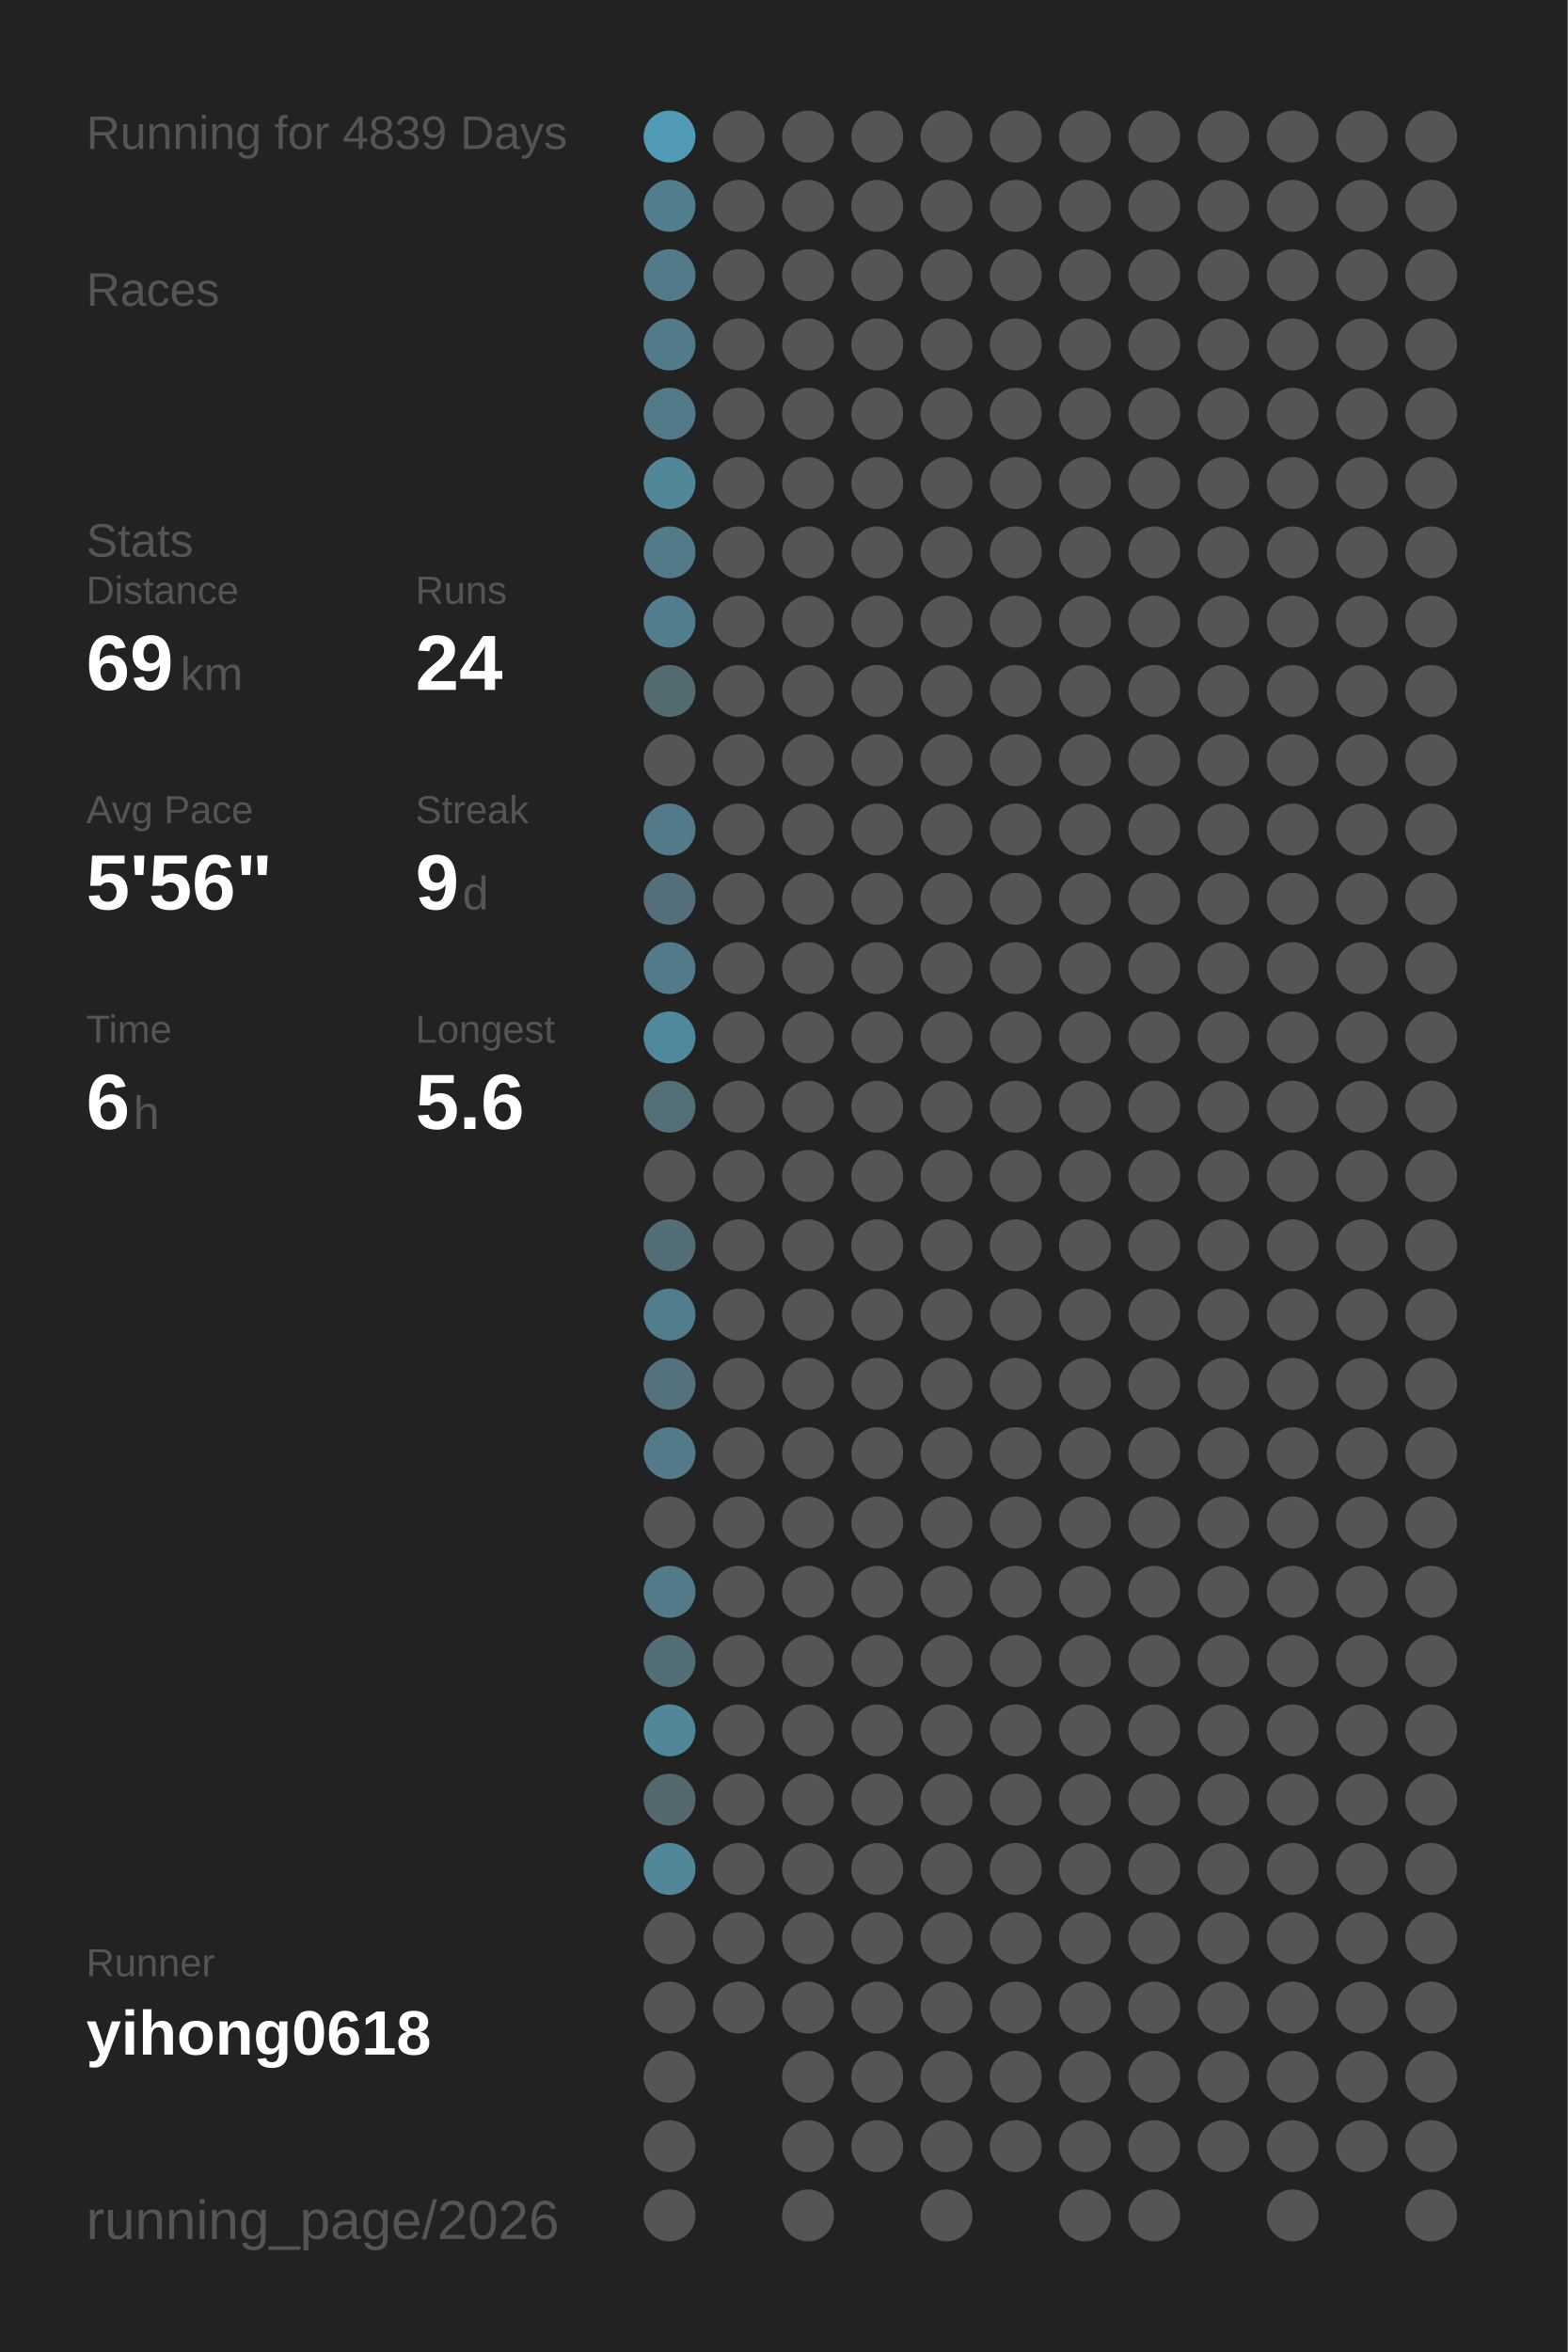
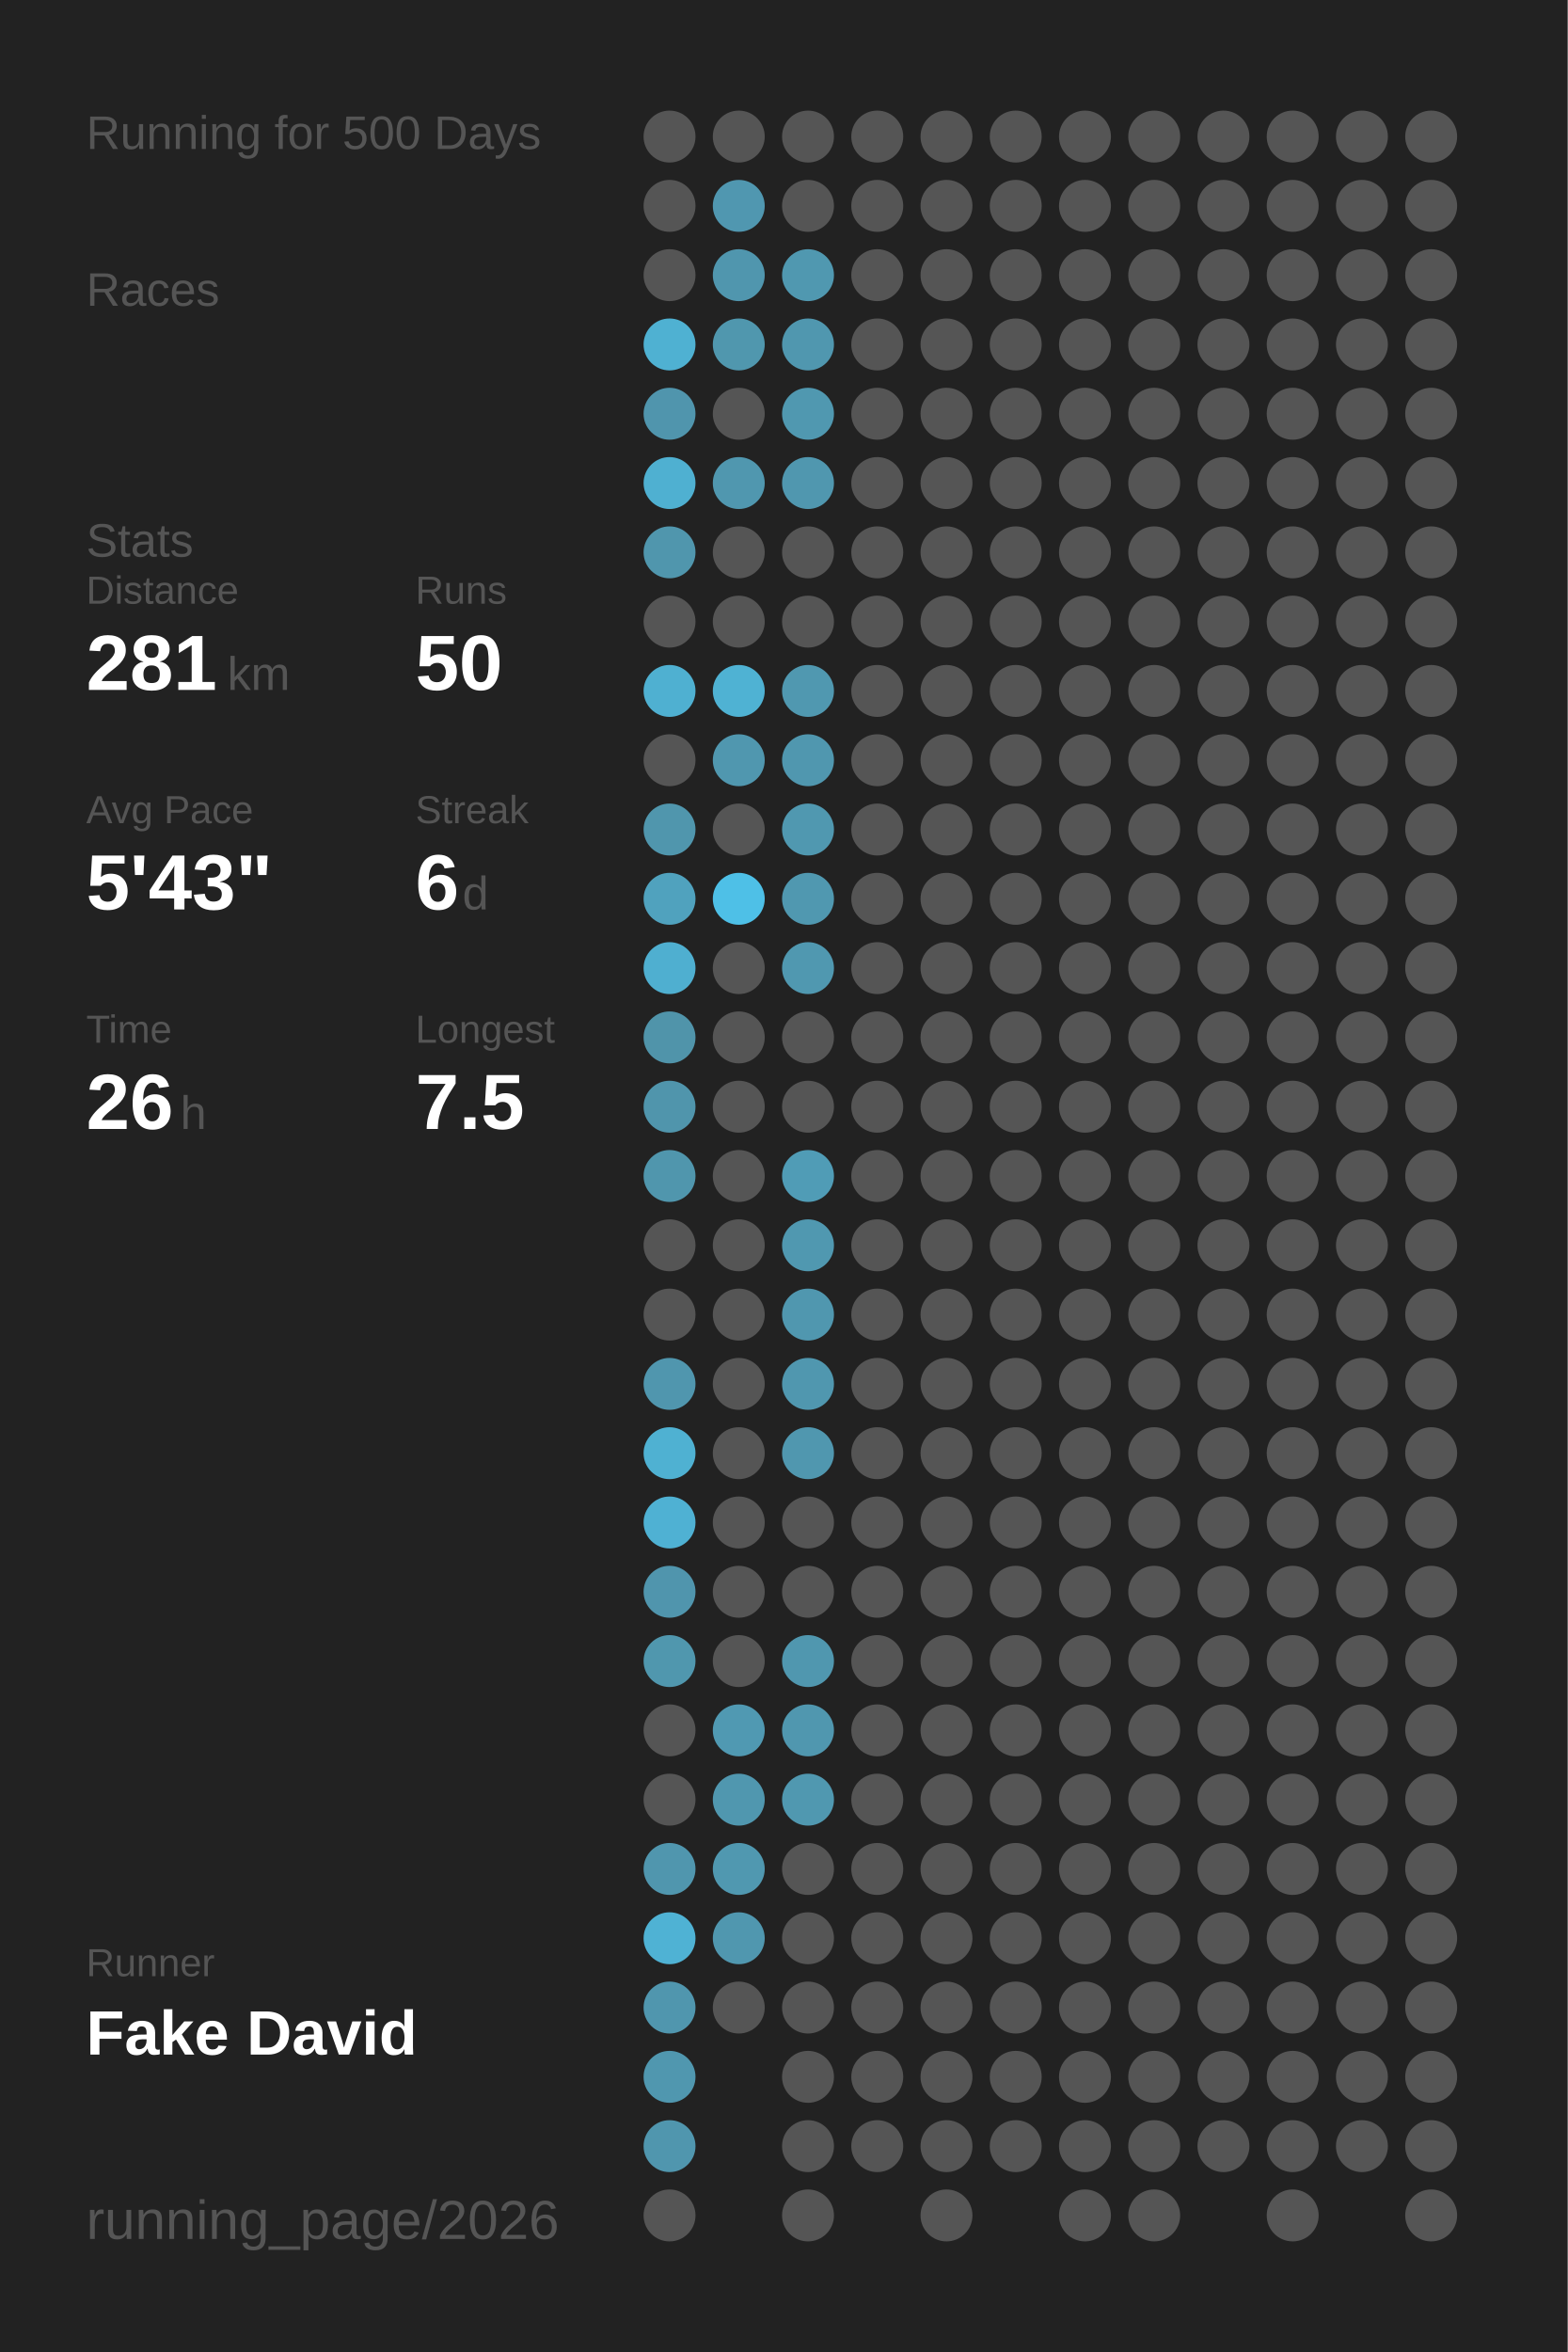
<svg xmlns="http://www.w3.org/2000/svg" baseProfile="full" height="300mm" version="1.1" viewBox="0,0,200,300" width="200mm">
  <defs />
  <rect fill="#222222" height="300" width="200" x="0" y="0" />
-   <text fill="#555555" style="font-size:6px; font-family:Arial;" x="11" y="19">Running for 4839 Days</text>
+   <text fill="#555555" style="font-size:6px; font-family:Arial;" x="11" y="19">Running for 500 Days</text>
  <text fill="#555555" style="font-size:6px; font-family:Arial;" x="11" y="39">Races</text>
  <text fill="#555555" style="font-size:6px; font-family:Arial;" x="11" y="71">Stats</text>
  <text fill="#555555" style="font-size:5px; font-family:Arial;" x="11" y="77">Distance</text>
-   <text fill="#FFFFFF" style="font-size:10px; font-family:Arial; font-weight:bold;" x="11" y="88">69</text>
-   <text fill="#555555" style="font-size:6px; font-family:Arial;" x="23" y="88">km</text>
+   <text fill="#FFFFFF" style="font-size:10px; font-family:Arial; font-weight:bold;" x="11" y="88">281</text>
+   <text fill="#555555" style="font-size:6px; font-family:Arial;" x="29" y="88">km</text>
  <text fill="#555555" style="font-size:5px; font-family:Arial;" x="53" y="77">Runs</text>
-   <text fill="#FFFFFF" style="font-size:10px; font-family:Arial; font-weight:bold;" x="53" y="88">24</text>
+   <text fill="#FFFFFF" style="font-size:10px; font-family:Arial; font-weight:bold;" x="53" y="88">50</text>
  <text fill="#555555" style="font-size:5px; font-family:Arial;" x="11" y="105">Avg Pace</text>
-   <text fill="#FFFFFF" style="font-size:10px; font-family:Arial; font-weight:bold;" x="11" y="116">5'56"</text>
+   <text fill="#FFFFFF" style="font-size:10px; font-family:Arial; font-weight:bold;" x="11" y="116">5'43"</text>
  <text fill="#555555" style="font-size:5px; font-family:Arial;" x="53" y="105">Streak</text>
-   <text fill="#FFFFFF" style="font-size:10px; font-family:Arial; font-weight:bold;" x="53" y="116">9</text>
+   <text fill="#FFFFFF" style="font-size:10px; font-family:Arial; font-weight:bold;" x="53" y="116">6</text>
  <text fill="#555555" style="font-size:6px; font-family:Arial;" x="59" y="116">d</text>
  <text fill="#555555" style="font-size:5px; font-family:Arial;" x="11" y="133">Time</text>
-   <text fill="#FFFFFF" style="font-size:10px; font-family:Arial; font-weight:bold;" x="11" y="144">6</text>
-   <text fill="#555555" style="font-size:6px; font-family:Arial;" x="17" y="144">h</text>
+   <text fill="#FFFFFF" style="font-size:10px; font-family:Arial; font-weight:bold;" x="11" y="144">26</text>
+   <text fill="#555555" style="font-size:6px; font-family:Arial;" x="23" y="144">h</text>
  <text fill="#555555" style="font-size:5px; font-family:Arial;" x="53" y="133">Longest</text>
-   <text fill="#FFFFFF" style="font-size:10px; font-family:Arial; font-weight:bold;" x="53" y="144">5.6</text>
+   <text fill="#FFFFFF" style="font-size:10px; font-family:Arial; font-weight:bold;" x="53" y="144">7.5</text>
  <text fill="#555555" style="font-size:5px; font-family:Arial;" x="11" y="252.065">Runner</text>
-   <text fill="#FFFFFF" style="font-size:8px; font-family:Arial; font-weight:bold;" x="11" y="262.065">yihong0618</text>
+   <text fill="#FFFFFF" style="font-size:8px; font-family:Arial; font-weight:bold;" x="11" y="262.065">Fake David</text>
  <text fill="#555555" style="font-size:7px; font-family:Arial;" x="11" y="285.581">running_page/2026</text>
-   <circle cx="85.417" cy="17.419" fill="#509ab3" r="3.312" />
-   <circle cx="85.417" cy="26.258" fill="#527f8e" r="3.312" />
-   <circle cx="85.417" cy="35.097" fill="#527a88" r="3.312" />
-   <circle cx="85.417" cy="43.935" fill="#527a88" r="3.312" />
-   <circle cx="85.417" cy="52.774" fill="#527a88" r="3.312" />
-   <circle cx="85.417" cy="61.613" fill="#518799" r="3.312" />
-   <circle cx="85.417" cy="70.452" fill="#527a88" r="3.312" />
-   <circle cx="85.417" cy="79.29" fill="#527d8c" r="3.312" />
-   <circle cx="85.417" cy="88.129" fill="#536a71" r="3.312" />
+   <circle cx="85.417" cy="17.419" fill="#555555" r="3.312" />
+   <circle cx="85.417" cy="26.258" fill="#555555" r="3.312" />
+   <circle cx="85.417" cy="35.097" fill="#555555" r="3.312" />
+   <circle cx="85.417" cy="43.935" fill="#4fb1d2" r="3.312" />
+   <circle cx="85.417" cy="52.774" fill="#5095ad" r="3.312" />
+   <circle cx="85.417" cy="61.613" fill="#4fb0d1" r="3.312" />
+   <circle cx="85.417" cy="70.452" fill="#5096ad" r="3.312" />
+   <circle cx="85.417" cy="79.29" fill="#555555" r="3.312" />
+   <circle cx="85.417" cy="88.129" fill="#4fb0d1" r="3.312" />
  <circle cx="85.417" cy="96.968" fill="#555555" r="3.312" />
-   <circle cx="85.417" cy="105.806" fill="#527a88" r="3.312" />
-   <circle cx="85.417" cy="114.645" fill="#536f79" r="3.312" />
-   <circle cx="85.417" cy="123.484" fill="#527a88" r="3.312" />
-   <circle cx="85.417" cy="132.323" fill="#51899c" r="3.312" />
-   <circle cx="85.417" cy="141.161" fill="#536f78" r="3.312" />
-   <circle cx="85.417" cy="150" fill="#555555" r="3.312" />
-   <circle cx="85.417" cy="158.839" fill="#536e77" r="3.312" />
-   <circle cx="85.417" cy="167.677" fill="#527d8c" r="3.312" />
-   <circle cx="85.417" cy="176.516" fill="#53727d" r="3.312" />
-   <circle cx="85.417" cy="185.355" fill="#527a88" r="3.312" />
-   <circle cx="85.417" cy="194.194" fill="#555555" r="3.312" />
-   <circle cx="85.417" cy="203.032" fill="#527a88" r="3.312" />
-   <circle cx="85.417" cy="211.871" fill="#536e77" r="3.312" />
-   <circle cx="85.417" cy="220.71" fill="#518799" r="3.312" />
-   <circle cx="85.417" cy="229.548" fill="#53686f" r="3.312" />
-   <circle cx="85.417" cy="238.387" fill="#518799" r="3.312" />
-   <circle cx="85.417" cy="247.226" fill="#555555" r="3.312" />
-   <circle cx="85.417" cy="256.065" fill="#555555" r="3.312" />
-   <circle cx="85.417" cy="264.903" fill="#555555" r="3.312" />
-   <circle cx="85.417" cy="273.742" fill="#555555" r="3.312" />
+   <circle cx="85.417" cy="105.806" fill="#5096ad" r="3.312" />
+   <circle cx="85.417" cy="114.645" fill="#50a2be" r="3.312" />
+   <circle cx="85.417" cy="123.484" fill="#4fafd0" r="3.312" />
+   <circle cx="85.417" cy="132.323" fill="#5094aa" r="3.312" />
+   <circle cx="85.417" cy="141.161" fill="#5095ac" r="3.312" />
+   <circle cx="85.417" cy="150" fill="#5096ad" r="3.312" />
+   <circle cx="85.417" cy="158.839" fill="#555555" r="3.312" />
+   <circle cx="85.417" cy="167.677" fill="#555555" r="3.312" />
+   <circle cx="85.417" cy="176.516" fill="#5096ae" r="3.312" />
+   <circle cx="85.417" cy="185.355" fill="#4fb1d2" r="3.312" />
+   <circle cx="85.417" cy="194.194" fill="#4fb1d3" r="3.312" />
+   <circle cx="85.417" cy="203.032" fill="#5095ad" r="3.312" />
+   <circle cx="85.417" cy="211.871" fill="#5097ae" r="3.312" />
+   <circle cx="85.417" cy="220.71" fill="#555555" r="3.312" />
+   <circle cx="85.417" cy="229.548" fill="#555555" r="3.312" />
+   <circle cx="85.417" cy="238.387" fill="#5096ae" r="3.312" />
+   <circle cx="85.417" cy="247.226" fill="#4fb2d4" r="3.312" />
+   <circle cx="85.417" cy="256.065" fill="#5096ae" r="3.312" />
+   <circle cx="85.417" cy="264.903" fill="#5097af" r="3.312" />
+   <circle cx="85.417" cy="273.742" fill="#5096ae" r="3.312" />
  <circle cx="85.417" cy="282.581" fill="#555555" r="3.312" />
  <circle cx="94.25" cy="17.419" fill="#555555" r="3.312" />
-   <circle cx="94.25" cy="26.258" fill="#555555" r="3.312" />
-   <circle cx="94.25" cy="35.097" fill="#555555" r="3.312" />
-   <circle cx="94.25" cy="43.935" fill="#555555" r="3.312" />
+   <circle cx="94.25" cy="26.258" fill="#5097b0" r="3.312" />
+   <circle cx="94.25" cy="35.097" fill="#5096ae" r="3.312" />
+   <circle cx="94.25" cy="43.935" fill="#5097ae" r="3.312" />
  <circle cx="94.25" cy="52.774" fill="#555555" r="3.312" />
-   <circle cx="94.25" cy="61.613" fill="#555555" r="3.312" />
+   <circle cx="94.25" cy="61.613" fill="#5097af" r="3.312" />
  <circle cx="94.25" cy="70.452" fill="#555555" r="3.312" />
  <circle cx="94.25" cy="79.29" fill="#555555" r="3.312" />
-   <circle cx="94.25" cy="88.129" fill="#555555" r="3.312" />
-   <circle cx="94.25" cy="96.968" fill="#555555" r="3.312" />
+   <circle cx="94.25" cy="88.129" fill="#4fb2d3" r="3.312" />
+   <circle cx="94.25" cy="96.968" fill="#5097af" r="3.312" />
  <circle cx="94.25" cy="105.806" fill="#555555" r="3.312" />
-   <circle cx="94.25" cy="114.645" fill="#555555" r="3.312" />
+   <circle cx="94.25" cy="114.645" fill="#4ec0e7" r="3.312" />
  <circle cx="94.25" cy="123.484" fill="#555555" r="3.312" />
  <circle cx="94.25" cy="132.323" fill="#555555" r="3.312" />
  <circle cx="94.25" cy="141.161" fill="#555555" r="3.312" />
  <circle cx="94.25" cy="150" fill="#555555" r="3.312" />
  <circle cx="94.25" cy="158.839" fill="#555555" r="3.312" />
  <circle cx="94.25" cy="167.677" fill="#555555" r="3.312" />
  <circle cx="94.25" cy="176.516" fill="#555555" r="3.312" />
  <circle cx="94.25" cy="185.355" fill="#555555" r="3.312" />
  <circle cx="94.25" cy="194.194" fill="#555555" r="3.312" />
  <circle cx="94.25" cy="203.032" fill="#555555" r="3.312" />
  <circle cx="94.25" cy="211.871" fill="#555555" r="3.312" />
-   <circle cx="94.25" cy="220.71" fill="#555555" r="3.312" />
-   <circle cx="94.25" cy="229.548" fill="#555555" r="3.312" />
-   <circle cx="94.25" cy="238.387" fill="#555555" r="3.312" />
-   <circle cx="94.25" cy="247.226" fill="#555555" r="3.312" />
+   <circle cx="94.25" cy="220.71" fill="#5099b2" r="3.312" />
+   <circle cx="94.25" cy="229.548" fill="#5097af" r="3.312" />
+   <circle cx="94.25" cy="238.387" fill="#5098b0" r="3.312" />
+   <circle cx="94.25" cy="247.226" fill="#5097af" r="3.312" />
  <circle cx="94.25" cy="256.065" fill="#555555" r="3.312" />
  <circle cx="103.083" cy="17.419" fill="#555555" r="3.312" />
  <circle cx="103.083" cy="26.258" fill="#555555" r="3.312" />
-   <circle cx="103.083" cy="35.097" fill="#555555" r="3.312" />
-   <circle cx="103.083" cy="43.935" fill="#555555" r="3.312" />
-   <circle cx="103.083" cy="52.774" fill="#555555" r="3.312" />
-   <circle cx="103.083" cy="61.613" fill="#555555" r="3.312" />
+   <circle cx="103.083" cy="35.097" fill="#5098b0" r="3.312" />
+   <circle cx="103.083" cy="43.935" fill="#5097af" r="3.312" />
+   <circle cx="103.083" cy="52.774" fill="#5098b0" r="3.312" />
+   <circle cx="103.083" cy="61.613" fill="#5097af" r="3.312" />
  <circle cx="103.083" cy="70.452" fill="#555555" r="3.312" />
  <circle cx="103.083" cy="79.29" fill="#555555" r="3.312" />
-   <circle cx="103.083" cy="88.129" fill="#555555" r="3.312" />
-   <circle cx="103.083" cy="96.968" fill="#555555" r="3.312" />
-   <circle cx="103.083" cy="105.806" fill="#555555" r="3.312" />
-   <circle cx="103.083" cy="114.645" fill="#555555" r="3.312" />
-   <circle cx="103.083" cy="123.484" fill="#555555" r="3.312" />
+   <circle cx="103.083" cy="88.129" fill="#5098b0" r="3.312" />
+   <circle cx="103.083" cy="96.968" fill="#5097af" r="3.312" />
+   <circle cx="103.083" cy="105.806" fill="#5098b0" r="3.312" />
+   <circle cx="103.083" cy="114.645" fill="#5098b0" r="3.312" />
+   <circle cx="103.083" cy="123.484" fill="#5098b0" r="3.312" />
  <circle cx="103.083" cy="132.323" fill="#555555" r="3.312" />
  <circle cx="103.083" cy="141.161" fill="#555555" r="3.312" />
-   <circle cx="103.083" cy="150" fill="#555555" r="3.312" />
-   <circle cx="103.083" cy="158.839" fill="#555555" r="3.312" />
-   <circle cx="103.083" cy="167.677" fill="#555555" r="3.312" />
-   <circle cx="103.083" cy="176.516" fill="#555555" r="3.312" />
-   <circle cx="103.083" cy="185.355" fill="#555555" r="3.312" />
+   <circle cx="103.083" cy="150" fill="#509cb6" r="3.312" />
+   <circle cx="103.083" cy="158.839" fill="#5098b0" r="3.312" />
+   <circle cx="103.083" cy="167.677" fill="#5097af" r="3.312" />
+   <circle cx="103.083" cy="176.516" fill="#5097af" r="3.312" />
+   <circle cx="103.083" cy="185.355" fill="#5097af" r="3.312" />
  <circle cx="103.083" cy="194.194" fill="#555555" r="3.312" />
  <circle cx="103.083" cy="203.032" fill="#555555" r="3.312" />
-   <circle cx="103.083" cy="211.871" fill="#555555" r="3.312" />
-   <circle cx="103.083" cy="220.71" fill="#555555" r="3.312" />
-   <circle cx="103.083" cy="229.548" fill="#555555" r="3.312" />
+   <circle cx="103.083" cy="211.871" fill="#5097af" r="3.312" />
+   <circle cx="103.083" cy="220.71" fill="#5097af" r="3.312" />
+   <circle cx="103.083" cy="229.548" fill="#5098b0" r="3.312" />
  <circle cx="103.083" cy="238.387" fill="#555555" r="3.312" />
  <circle cx="103.083" cy="247.226" fill="#555555" r="3.312" />
  <circle cx="103.083" cy="256.065" fill="#555555" r="3.312" />
  <circle cx="103.083" cy="264.903" fill="#555555" r="3.312" />
  <circle cx="103.083" cy="273.742" fill="#555555" r="3.312" />
  <circle cx="103.083" cy="282.581" fill="#555555" r="3.312" />
  <circle cx="111.917" cy="17.419" fill="#555555" r="3.312" />
  <circle cx="111.917" cy="26.258" fill="#555555" r="3.312" />
  <circle cx="111.917" cy="35.097" fill="#555555" r="3.312" />
  <circle cx="111.917" cy="43.935" fill="#555555" r="3.312" />
  <circle cx="111.917" cy="52.774" fill="#555555" r="3.312" />
  <circle cx="111.917" cy="61.613" fill="#555555" r="3.312" />
  <circle cx="111.917" cy="70.452" fill="#555555" r="3.312" />
  <circle cx="111.917" cy="79.29" fill="#555555" r="3.312" />
  <circle cx="111.917" cy="88.129" fill="#555555" r="3.312" />
  <circle cx="111.917" cy="96.968" fill="#555555" r="3.312" />
  <circle cx="111.917" cy="105.806" fill="#555555" r="3.312" />
  <circle cx="111.917" cy="114.645" fill="#555555" r="3.312" />
  <circle cx="111.917" cy="123.484" fill="#555555" r="3.312" />
  <circle cx="111.917" cy="132.323" fill="#555555" r="3.312" />
  <circle cx="111.917" cy="141.161" fill="#555555" r="3.312" />
  <circle cx="111.917" cy="150" fill="#555555" r="3.312" />
  <circle cx="111.917" cy="158.839" fill="#555555" r="3.312" />
  <circle cx="111.917" cy="167.677" fill="#555555" r="3.312" />
  <circle cx="111.917" cy="176.516" fill="#555555" r="3.312" />
  <circle cx="111.917" cy="185.355" fill="#555555" r="3.312" />
  <circle cx="111.917" cy="194.194" fill="#555555" r="3.312" />
  <circle cx="111.917" cy="203.032" fill="#555555" r="3.312" />
  <circle cx="111.917" cy="211.871" fill="#555555" r="3.312" />
  <circle cx="111.917" cy="220.71" fill="#555555" r="3.312" />
  <circle cx="111.917" cy="229.548" fill="#555555" r="3.312" />
  <circle cx="111.917" cy="238.387" fill="#555555" r="3.312" />
  <circle cx="111.917" cy="247.226" fill="#555555" r="3.312" />
  <circle cx="111.917" cy="256.065" fill="#555555" r="3.312" />
  <circle cx="111.917" cy="264.903" fill="#555555" r="3.312" />
  <circle cx="111.917" cy="273.742" fill="#555555" r="3.312" />
  <circle cx="120.75" cy="17.419" fill="#555555" r="3.312" />
  <circle cx="120.75" cy="26.258" fill="#555555" r="3.312" />
  <circle cx="120.75" cy="35.097" fill="#555555" r="3.312" />
  <circle cx="120.75" cy="43.935" fill="#555555" r="3.312" />
  <circle cx="120.75" cy="52.774" fill="#555555" r="3.312" />
  <circle cx="120.75" cy="61.613" fill="#555555" r="3.312" />
  <circle cx="120.75" cy="70.452" fill="#555555" r="3.312" />
  <circle cx="120.75" cy="79.29" fill="#555555" r="3.312" />
  <circle cx="120.75" cy="88.129" fill="#555555" r="3.312" />
  <circle cx="120.75" cy="96.968" fill="#555555" r="3.312" />
  <circle cx="120.75" cy="105.806" fill="#555555" r="3.312" />
  <circle cx="120.75" cy="114.645" fill="#555555" r="3.312" />
  <circle cx="120.75" cy="123.484" fill="#555555" r="3.312" />
  <circle cx="120.75" cy="132.323" fill="#555555" r="3.312" />
  <circle cx="120.75" cy="141.161" fill="#555555" r="3.312" />
  <circle cx="120.75" cy="150" fill="#555555" r="3.312" />
  <circle cx="120.75" cy="158.839" fill="#555555" r="3.312" />
  <circle cx="120.75" cy="167.677" fill="#555555" r="3.312" />
  <circle cx="120.75" cy="176.516" fill="#555555" r="3.312" />
  <circle cx="120.75" cy="185.355" fill="#555555" r="3.312" />
  <circle cx="120.75" cy="194.194" fill="#555555" r="3.312" />
  <circle cx="120.75" cy="203.032" fill="#555555" r="3.312" />
  <circle cx="120.75" cy="211.871" fill="#555555" r="3.312" />
  <circle cx="120.75" cy="220.71" fill="#555555" r="3.312" />
  <circle cx="120.75" cy="229.548" fill="#555555" r="3.312" />
  <circle cx="120.75" cy="238.387" fill="#555555" r="3.312" />
  <circle cx="120.75" cy="247.226" fill="#555555" r="3.312" />
  <circle cx="120.75" cy="256.065" fill="#555555" r="3.312" />
  <circle cx="120.75" cy="264.903" fill="#555555" r="3.312" />
  <circle cx="120.75" cy="273.742" fill="#555555" r="3.312" />
  <circle cx="120.75" cy="282.581" fill="#555555" r="3.312" />
  <circle cx="129.583" cy="17.419" fill="#555555" r="3.312" />
  <circle cx="129.583" cy="26.258" fill="#555555" r="3.312" />
  <circle cx="129.583" cy="35.097" fill="#555555" r="3.312" />
  <circle cx="129.583" cy="43.935" fill="#555555" r="3.312" />
  <circle cx="129.583" cy="52.774" fill="#555555" r="3.312" />
  <circle cx="129.583" cy="61.613" fill="#555555" r="3.312" />
  <circle cx="129.583" cy="70.452" fill="#555555" r="3.312" />
  <circle cx="129.583" cy="79.29" fill="#555555" r="3.312" />
  <circle cx="129.583" cy="88.129" fill="#555555" r="3.312" />
  <circle cx="129.583" cy="96.968" fill="#555555" r="3.312" />
  <circle cx="129.583" cy="105.806" fill="#555555" r="3.312" />
  <circle cx="129.583" cy="114.645" fill="#555555" r="3.312" />
  <circle cx="129.583" cy="123.484" fill="#555555" r="3.312" />
  <circle cx="129.583" cy="132.323" fill="#555555" r="3.312" />
  <circle cx="129.583" cy="141.161" fill="#555555" r="3.312" />
  <circle cx="129.583" cy="150" fill="#555555" r="3.312" />
  <circle cx="129.583" cy="158.839" fill="#555555" r="3.312" />
  <circle cx="129.583" cy="167.677" fill="#555555" r="3.312" />
  <circle cx="129.583" cy="176.516" fill="#555555" r="3.312" />
  <circle cx="129.583" cy="185.355" fill="#555555" r="3.312" />
  <circle cx="129.583" cy="194.194" fill="#555555" r="3.312" />
  <circle cx="129.583" cy="203.032" fill="#555555" r="3.312" />
  <circle cx="129.583" cy="211.871" fill="#555555" r="3.312" />
  <circle cx="129.583" cy="220.71" fill="#555555" r="3.312" />
  <circle cx="129.583" cy="229.548" fill="#555555" r="3.312" />
  <circle cx="129.583" cy="238.387" fill="#555555" r="3.312" />
  <circle cx="129.583" cy="247.226" fill="#555555" r="3.312" />
  <circle cx="129.583" cy="256.065" fill="#555555" r="3.312" />
  <circle cx="129.583" cy="264.903" fill="#555555" r="3.312" />
  <circle cx="129.583" cy="273.742" fill="#555555" r="3.312" />
  <circle cx="138.417" cy="17.419" fill="#555555" r="3.312" />
  <circle cx="138.417" cy="26.258" fill="#555555" r="3.312" />
  <circle cx="138.417" cy="35.097" fill="#555555" r="3.312" />
  <circle cx="138.417" cy="43.935" fill="#555555" r="3.312" />
  <circle cx="138.417" cy="52.774" fill="#555555" r="3.312" />
  <circle cx="138.417" cy="61.613" fill="#555555" r="3.312" />
  <circle cx="138.417" cy="70.452" fill="#555555" r="3.312" />
  <circle cx="138.417" cy="79.29" fill="#555555" r="3.312" />
  <circle cx="138.417" cy="88.129" fill="#555555" r="3.312" />
  <circle cx="138.417" cy="96.968" fill="#555555" r="3.312" />
  <circle cx="138.417" cy="105.806" fill="#555555" r="3.312" />
  <circle cx="138.417" cy="114.645" fill="#555555" r="3.312" />
  <circle cx="138.417" cy="123.484" fill="#555555" r="3.312" />
  <circle cx="138.417" cy="132.323" fill="#555555" r="3.312" />
  <circle cx="138.417" cy="141.161" fill="#555555" r="3.312" />
  <circle cx="138.417" cy="150" fill="#555555" r="3.312" />
  <circle cx="138.417" cy="158.839" fill="#555555" r="3.312" />
  <circle cx="138.417" cy="167.677" fill="#555555" r="3.312" />
  <circle cx="138.417" cy="176.516" fill="#555555" r="3.312" />
  <circle cx="138.417" cy="185.355" fill="#555555" r="3.312" />
  <circle cx="138.417" cy="194.194" fill="#555555" r="3.312" />
  <circle cx="138.417" cy="203.032" fill="#555555" r="3.312" />
  <circle cx="138.417" cy="211.871" fill="#555555" r="3.312" />
  <circle cx="138.417" cy="220.71" fill="#555555" r="3.312" />
  <circle cx="138.417" cy="229.548" fill="#555555" r="3.312" />
  <circle cx="138.417" cy="238.387" fill="#555555" r="3.312" />
  <circle cx="138.417" cy="247.226" fill="#555555" r="3.312" />
  <circle cx="138.417" cy="256.065" fill="#555555" r="3.312" />
  <circle cx="138.417" cy="264.903" fill="#555555" r="3.312" />
  <circle cx="138.417" cy="273.742" fill="#555555" r="3.312" />
  <circle cx="138.417" cy="282.581" fill="#555555" r="3.312" />
  <circle cx="147.25" cy="17.419" fill="#555555" r="3.312" />
  <circle cx="147.25" cy="26.258" fill="#555555" r="3.312" />
  <circle cx="147.25" cy="35.097" fill="#555555" r="3.312" />
  <circle cx="147.25" cy="43.935" fill="#555555" r="3.312" />
  <circle cx="147.25" cy="52.774" fill="#555555" r="3.312" />
  <circle cx="147.25" cy="61.613" fill="#555555" r="3.312" />
  <circle cx="147.25" cy="70.452" fill="#555555" r="3.312" />
  <circle cx="147.25" cy="79.29" fill="#555555" r="3.312" />
  <circle cx="147.25" cy="88.129" fill="#555555" r="3.312" />
  <circle cx="147.25" cy="96.968" fill="#555555" r="3.312" />
  <circle cx="147.25" cy="105.806" fill="#555555" r="3.312" />
  <circle cx="147.25" cy="114.645" fill="#555555" r="3.312" />
  <circle cx="147.25" cy="123.484" fill="#555555" r="3.312" />
  <circle cx="147.25" cy="132.323" fill="#555555" r="3.312" />
  <circle cx="147.25" cy="141.161" fill="#555555" r="3.312" />
  <circle cx="147.25" cy="150" fill="#555555" r="3.312" />
  <circle cx="147.25" cy="158.839" fill="#555555" r="3.312" />
  <circle cx="147.25" cy="167.677" fill="#555555" r="3.312" />
  <circle cx="147.25" cy="176.516" fill="#555555" r="3.312" />
  <circle cx="147.25" cy="185.355" fill="#555555" r="3.312" />
  <circle cx="147.25" cy="194.194" fill="#555555" r="3.312" />
  <circle cx="147.25" cy="203.032" fill="#555555" r="3.312" />
  <circle cx="147.25" cy="211.871" fill="#555555" r="3.312" />
  <circle cx="147.25" cy="220.71" fill="#555555" r="3.312" />
  <circle cx="147.25" cy="229.548" fill="#555555" r="3.312" />
  <circle cx="147.25" cy="238.387" fill="#555555" r="3.312" />
  <circle cx="147.25" cy="247.226" fill="#555555" r="3.312" />
  <circle cx="147.25" cy="256.065" fill="#555555" r="3.312" />
  <circle cx="147.25" cy="264.903" fill="#555555" r="3.312" />
  <circle cx="147.25" cy="273.742" fill="#555555" r="3.312" />
  <circle cx="147.25" cy="282.581" fill="#555555" r="3.312" />
  <circle cx="156.083" cy="17.419" fill="#555555" r="3.312" />
  <circle cx="156.083" cy="26.258" fill="#555555" r="3.312" />
  <circle cx="156.083" cy="35.097" fill="#555555" r="3.312" />
  <circle cx="156.083" cy="43.935" fill="#555555" r="3.312" />
  <circle cx="156.083" cy="52.774" fill="#555555" r="3.312" />
  <circle cx="156.083" cy="61.613" fill="#555555" r="3.312" />
  <circle cx="156.083" cy="70.452" fill="#555555" r="3.312" />
  <circle cx="156.083" cy="79.29" fill="#555555" r="3.312" />
  <circle cx="156.083" cy="88.129" fill="#555555" r="3.312" />
  <circle cx="156.083" cy="96.968" fill="#555555" r="3.312" />
  <circle cx="156.083" cy="105.806" fill="#555555" r="3.312" />
  <circle cx="156.083" cy="114.645" fill="#555555" r="3.312" />
  <circle cx="156.083" cy="123.484" fill="#555555" r="3.312" />
  <circle cx="156.083" cy="132.323" fill="#555555" r="3.312" />
  <circle cx="156.083" cy="141.161" fill="#555555" r="3.312" />
  <circle cx="156.083" cy="150" fill="#555555" r="3.312" />
  <circle cx="156.083" cy="158.839" fill="#555555" r="3.312" />
  <circle cx="156.083" cy="167.677" fill="#555555" r="3.312" />
  <circle cx="156.083" cy="176.516" fill="#555555" r="3.312" />
  <circle cx="156.083" cy="185.355" fill="#555555" r="3.312" />
  <circle cx="156.083" cy="194.194" fill="#555555" r="3.312" />
  <circle cx="156.083" cy="203.032" fill="#555555" r="3.312" />
  <circle cx="156.083" cy="211.871" fill="#555555" r="3.312" />
  <circle cx="156.083" cy="220.71" fill="#555555" r="3.312" />
  <circle cx="156.083" cy="229.548" fill="#555555" r="3.312" />
  <circle cx="156.083" cy="238.387" fill="#555555" r="3.312" />
  <circle cx="156.083" cy="247.226" fill="#555555" r="3.312" />
  <circle cx="156.083" cy="256.065" fill="#555555" r="3.312" />
  <circle cx="156.083" cy="264.903" fill="#555555" r="3.312" />
  <circle cx="156.083" cy="273.742" fill="#555555" r="3.312" />
  <circle cx="164.917" cy="17.419" fill="#555555" r="3.312" />
  <circle cx="164.917" cy="26.258" fill="#555555" r="3.312" />
  <circle cx="164.917" cy="35.097" fill="#555555" r="3.312" />
  <circle cx="164.917" cy="43.935" fill="#555555" r="3.312" />
  <circle cx="164.917" cy="52.774" fill="#555555" r="3.312" />
  <circle cx="164.917" cy="61.613" fill="#555555" r="3.312" />
  <circle cx="164.917" cy="70.452" fill="#555555" r="3.312" />
  <circle cx="164.917" cy="79.29" fill="#555555" r="3.312" />
  <circle cx="164.917" cy="88.129" fill="#555555" r="3.312" />
  <circle cx="164.917" cy="96.968" fill="#555555" r="3.312" />
  <circle cx="164.917" cy="105.806" fill="#555555" r="3.312" />
  <circle cx="164.917" cy="114.645" fill="#555555" r="3.312" />
  <circle cx="164.917" cy="123.484" fill="#555555" r="3.312" />
  <circle cx="164.917" cy="132.323" fill="#555555" r="3.312" />
  <circle cx="164.917" cy="141.161" fill="#555555" r="3.312" />
  <circle cx="164.917" cy="150" fill="#555555" r="3.312" />
  <circle cx="164.917" cy="158.839" fill="#555555" r="3.312" />
  <circle cx="164.917" cy="167.677" fill="#555555" r="3.312" />
  <circle cx="164.917" cy="176.516" fill="#555555" r="3.312" />
  <circle cx="164.917" cy="185.355" fill="#555555" r="3.312" />
  <circle cx="164.917" cy="194.194" fill="#555555" r="3.312" />
  <circle cx="164.917" cy="203.032" fill="#555555" r="3.312" />
  <circle cx="164.917" cy="211.871" fill="#555555" r="3.312" />
  <circle cx="164.917" cy="220.71" fill="#555555" r="3.312" />
  <circle cx="164.917" cy="229.548" fill="#555555" r="3.312" />
  <circle cx="164.917" cy="238.387" fill="#555555" r="3.312" />
  <circle cx="164.917" cy="247.226" fill="#555555" r="3.312" />
  <circle cx="164.917" cy="256.065" fill="#555555" r="3.312" />
  <circle cx="164.917" cy="264.903" fill="#555555" r="3.312" />
  <circle cx="164.917" cy="273.742" fill="#555555" r="3.312" />
  <circle cx="164.917" cy="282.581" fill="#555555" r="3.312" />
  <circle cx="173.75" cy="17.419" fill="#555555" r="3.312" />
  <circle cx="173.75" cy="26.258" fill="#555555" r="3.312" />
  <circle cx="173.75" cy="35.097" fill="#555555" r="3.312" />
  <circle cx="173.75" cy="43.935" fill="#555555" r="3.312" />
  <circle cx="173.75" cy="52.774" fill="#555555" r="3.312" />
  <circle cx="173.75" cy="61.613" fill="#555555" r="3.312" />
  <circle cx="173.75" cy="70.452" fill="#555555" r="3.312" />
  <circle cx="173.75" cy="79.29" fill="#555555" r="3.312" />
  <circle cx="173.75" cy="88.129" fill="#555555" r="3.312" />
  <circle cx="173.75" cy="96.968" fill="#555555" r="3.312" />
  <circle cx="173.75" cy="105.806" fill="#555555" r="3.312" />
  <circle cx="173.75" cy="114.645" fill="#555555" r="3.312" />
  <circle cx="173.75" cy="123.484" fill="#555555" r="3.312" />
  <circle cx="173.75" cy="132.323" fill="#555555" r="3.312" />
  <circle cx="173.75" cy="141.161" fill="#555555" r="3.312" />
  <circle cx="173.75" cy="150" fill="#555555" r="3.312" />
  <circle cx="173.75" cy="158.839" fill="#555555" r="3.312" />
  <circle cx="173.75" cy="167.677" fill="#555555" r="3.312" />
  <circle cx="173.75" cy="176.516" fill="#555555" r="3.312" />
  <circle cx="173.75" cy="185.355" fill="#555555" r="3.312" />
  <circle cx="173.75" cy="194.194" fill="#555555" r="3.312" />
  <circle cx="173.75" cy="203.032" fill="#555555" r="3.312" />
  <circle cx="173.75" cy="211.871" fill="#555555" r="3.312" />
  <circle cx="173.75" cy="220.71" fill="#555555" r="3.312" />
  <circle cx="173.75" cy="229.548" fill="#555555" r="3.312" />
  <circle cx="173.75" cy="238.387" fill="#555555" r="3.312" />
  <circle cx="173.75" cy="247.226" fill="#555555" r="3.312" />
  <circle cx="173.75" cy="256.065" fill="#555555" r="3.312" />
  <circle cx="173.75" cy="264.903" fill="#555555" r="3.312" />
  <circle cx="173.75" cy="273.742" fill="#555555" r="3.312" />
  <circle cx="182.583" cy="17.419" fill="#555555" r="3.312" />
  <circle cx="182.583" cy="26.258" fill="#555555" r="3.312" />
  <circle cx="182.583" cy="35.097" fill="#555555" r="3.312" />
  <circle cx="182.583" cy="43.935" fill="#555555" r="3.312" />
  <circle cx="182.583" cy="52.774" fill="#555555" r="3.312" />
  <circle cx="182.583" cy="61.613" fill="#555555" r="3.312" />
  <circle cx="182.583" cy="70.452" fill="#555555" r="3.312" />
  <circle cx="182.583" cy="79.29" fill="#555555" r="3.312" />
  <circle cx="182.583" cy="88.129" fill="#555555" r="3.312" />
  <circle cx="182.583" cy="96.968" fill="#555555" r="3.312" />
  <circle cx="182.583" cy="105.806" fill="#555555" r="3.312" />
  <circle cx="182.583" cy="114.645" fill="#555555" r="3.312" />
  <circle cx="182.583" cy="123.484" fill="#555555" r="3.312" />
  <circle cx="182.583" cy="132.323" fill="#555555" r="3.312" />
  <circle cx="182.583" cy="141.161" fill="#555555" r="3.312" />
  <circle cx="182.583" cy="150" fill="#555555" r="3.312" />
  <circle cx="182.583" cy="158.839" fill="#555555" r="3.312" />
  <circle cx="182.583" cy="167.677" fill="#555555" r="3.312" />
  <circle cx="182.583" cy="176.516" fill="#555555" r="3.312" />
  <circle cx="182.583" cy="185.355" fill="#555555" r="3.312" />
  <circle cx="182.583" cy="194.194" fill="#555555" r="3.312" />
  <circle cx="182.583" cy="203.032" fill="#555555" r="3.312" />
  <circle cx="182.583" cy="211.871" fill="#555555" r="3.312" />
  <circle cx="182.583" cy="220.71" fill="#555555" r="3.312" />
  <circle cx="182.583" cy="229.548" fill="#555555" r="3.312" />
  <circle cx="182.583" cy="238.387" fill="#555555" r="3.312" />
  <circle cx="182.583" cy="247.226" fill="#555555" r="3.312" />
  <circle cx="182.583" cy="256.065" fill="#555555" r="3.312" />
  <circle cx="182.583" cy="264.903" fill="#555555" r="3.312" />
  <circle cx="182.583" cy="273.742" fill="#555555" r="3.312" />
  <circle cx="182.583" cy="282.581" fill="#555555" r="3.312" />
</svg>
